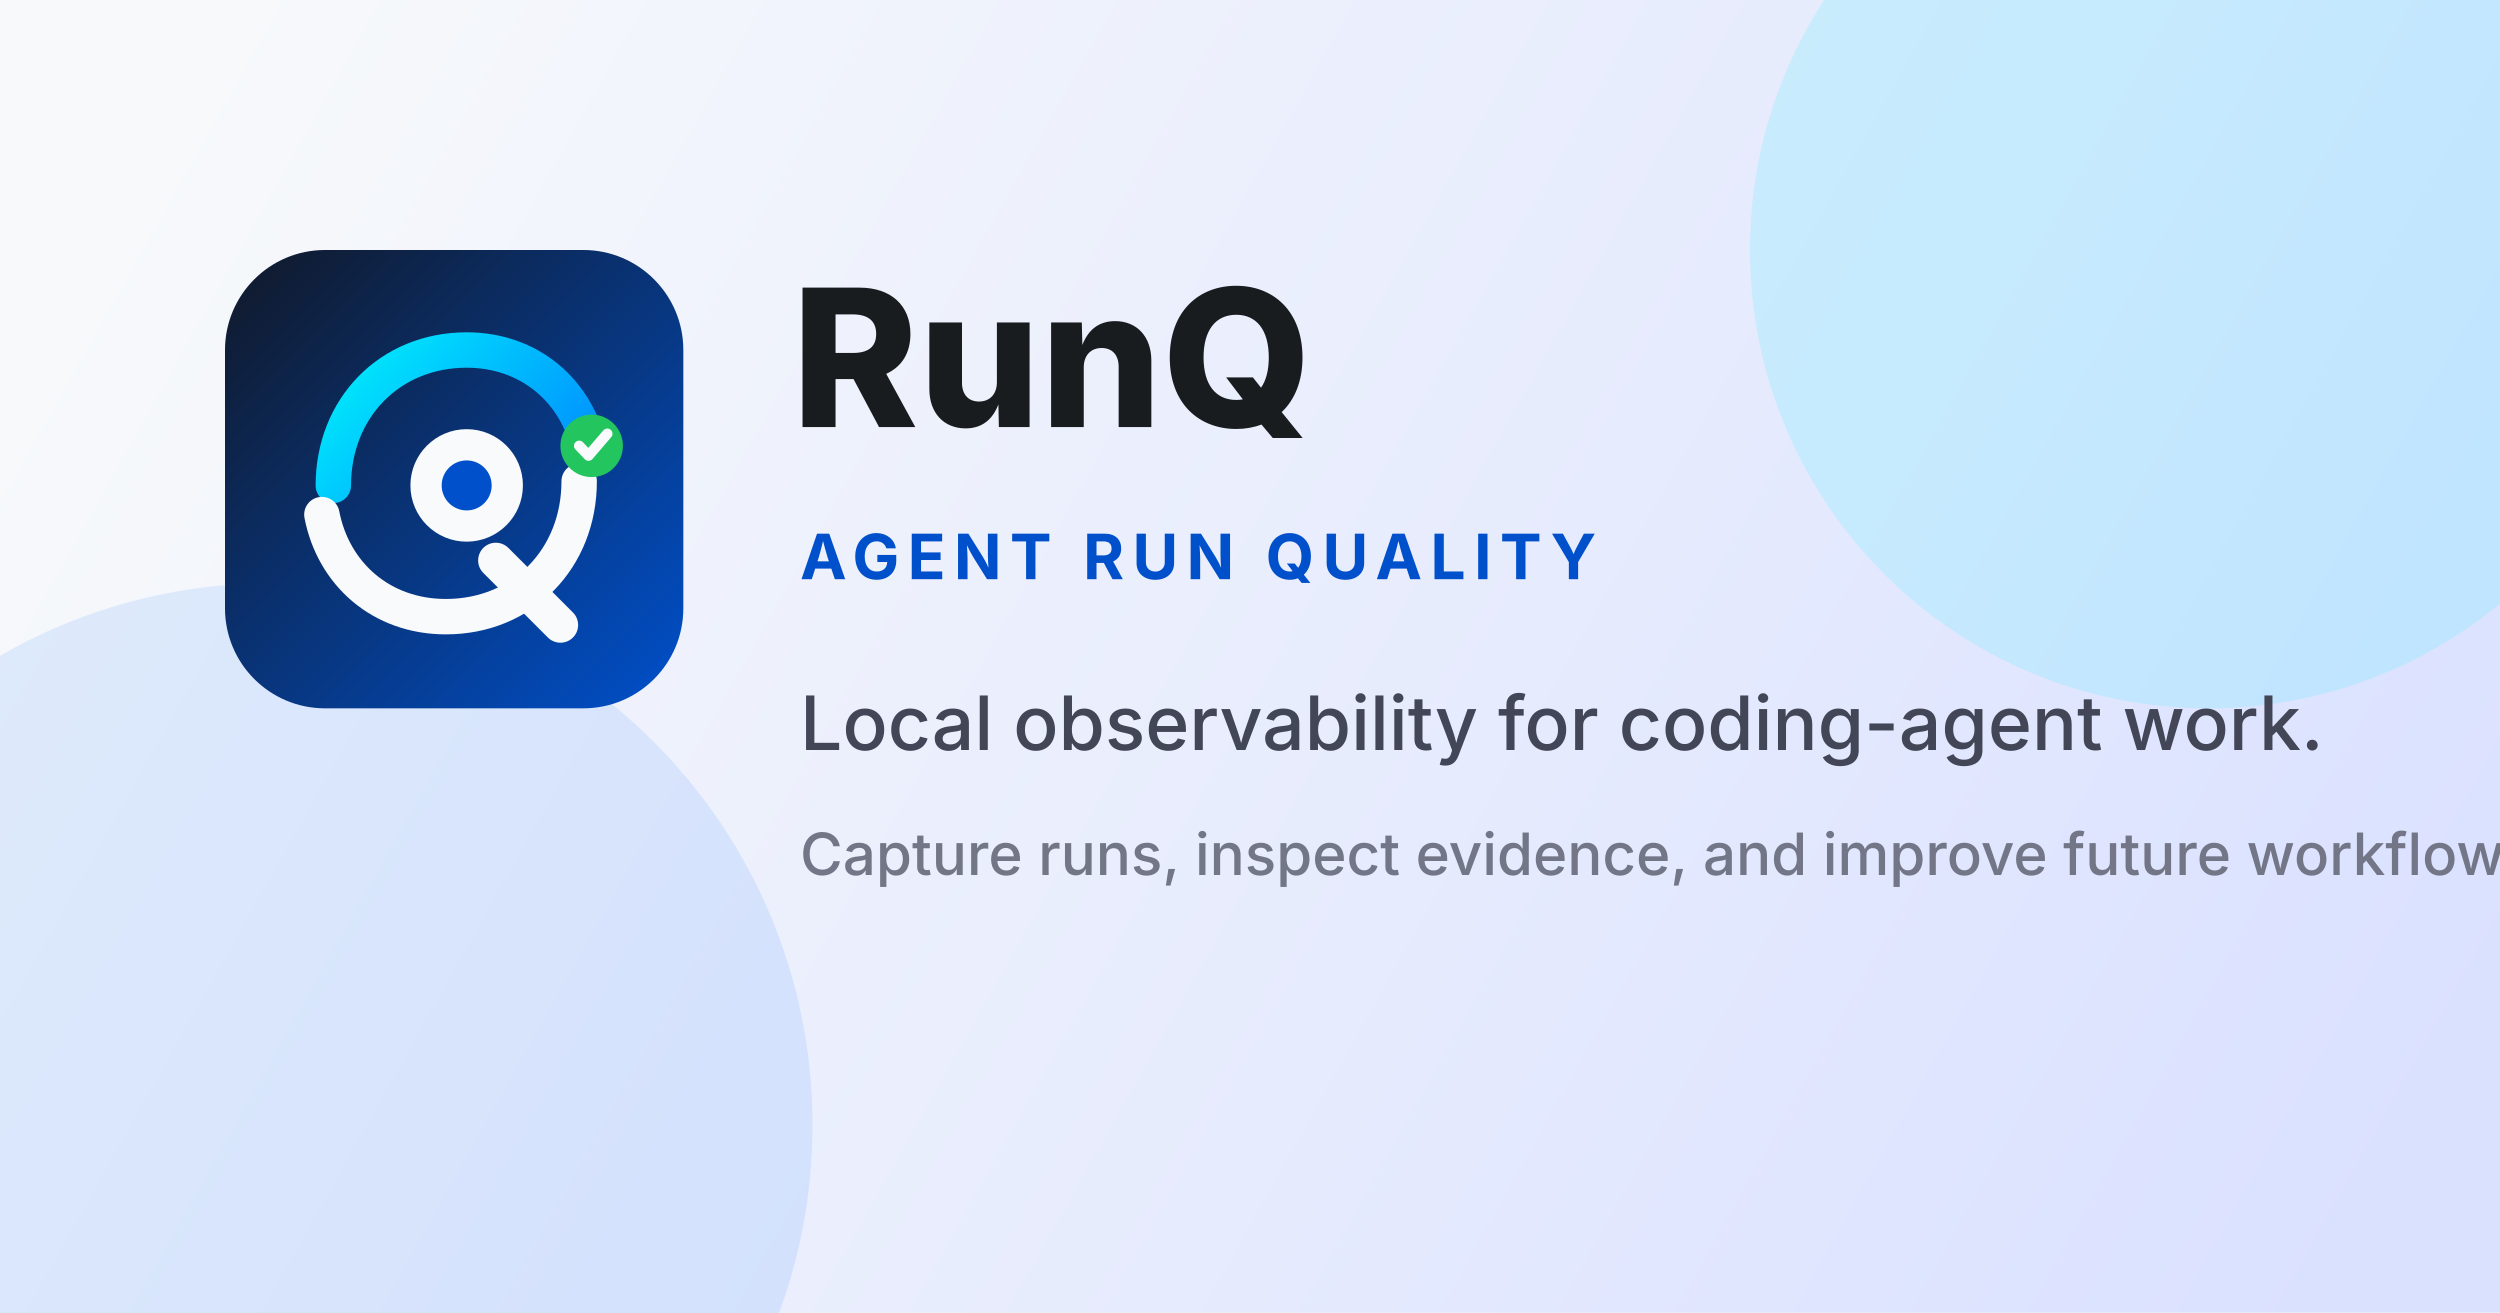
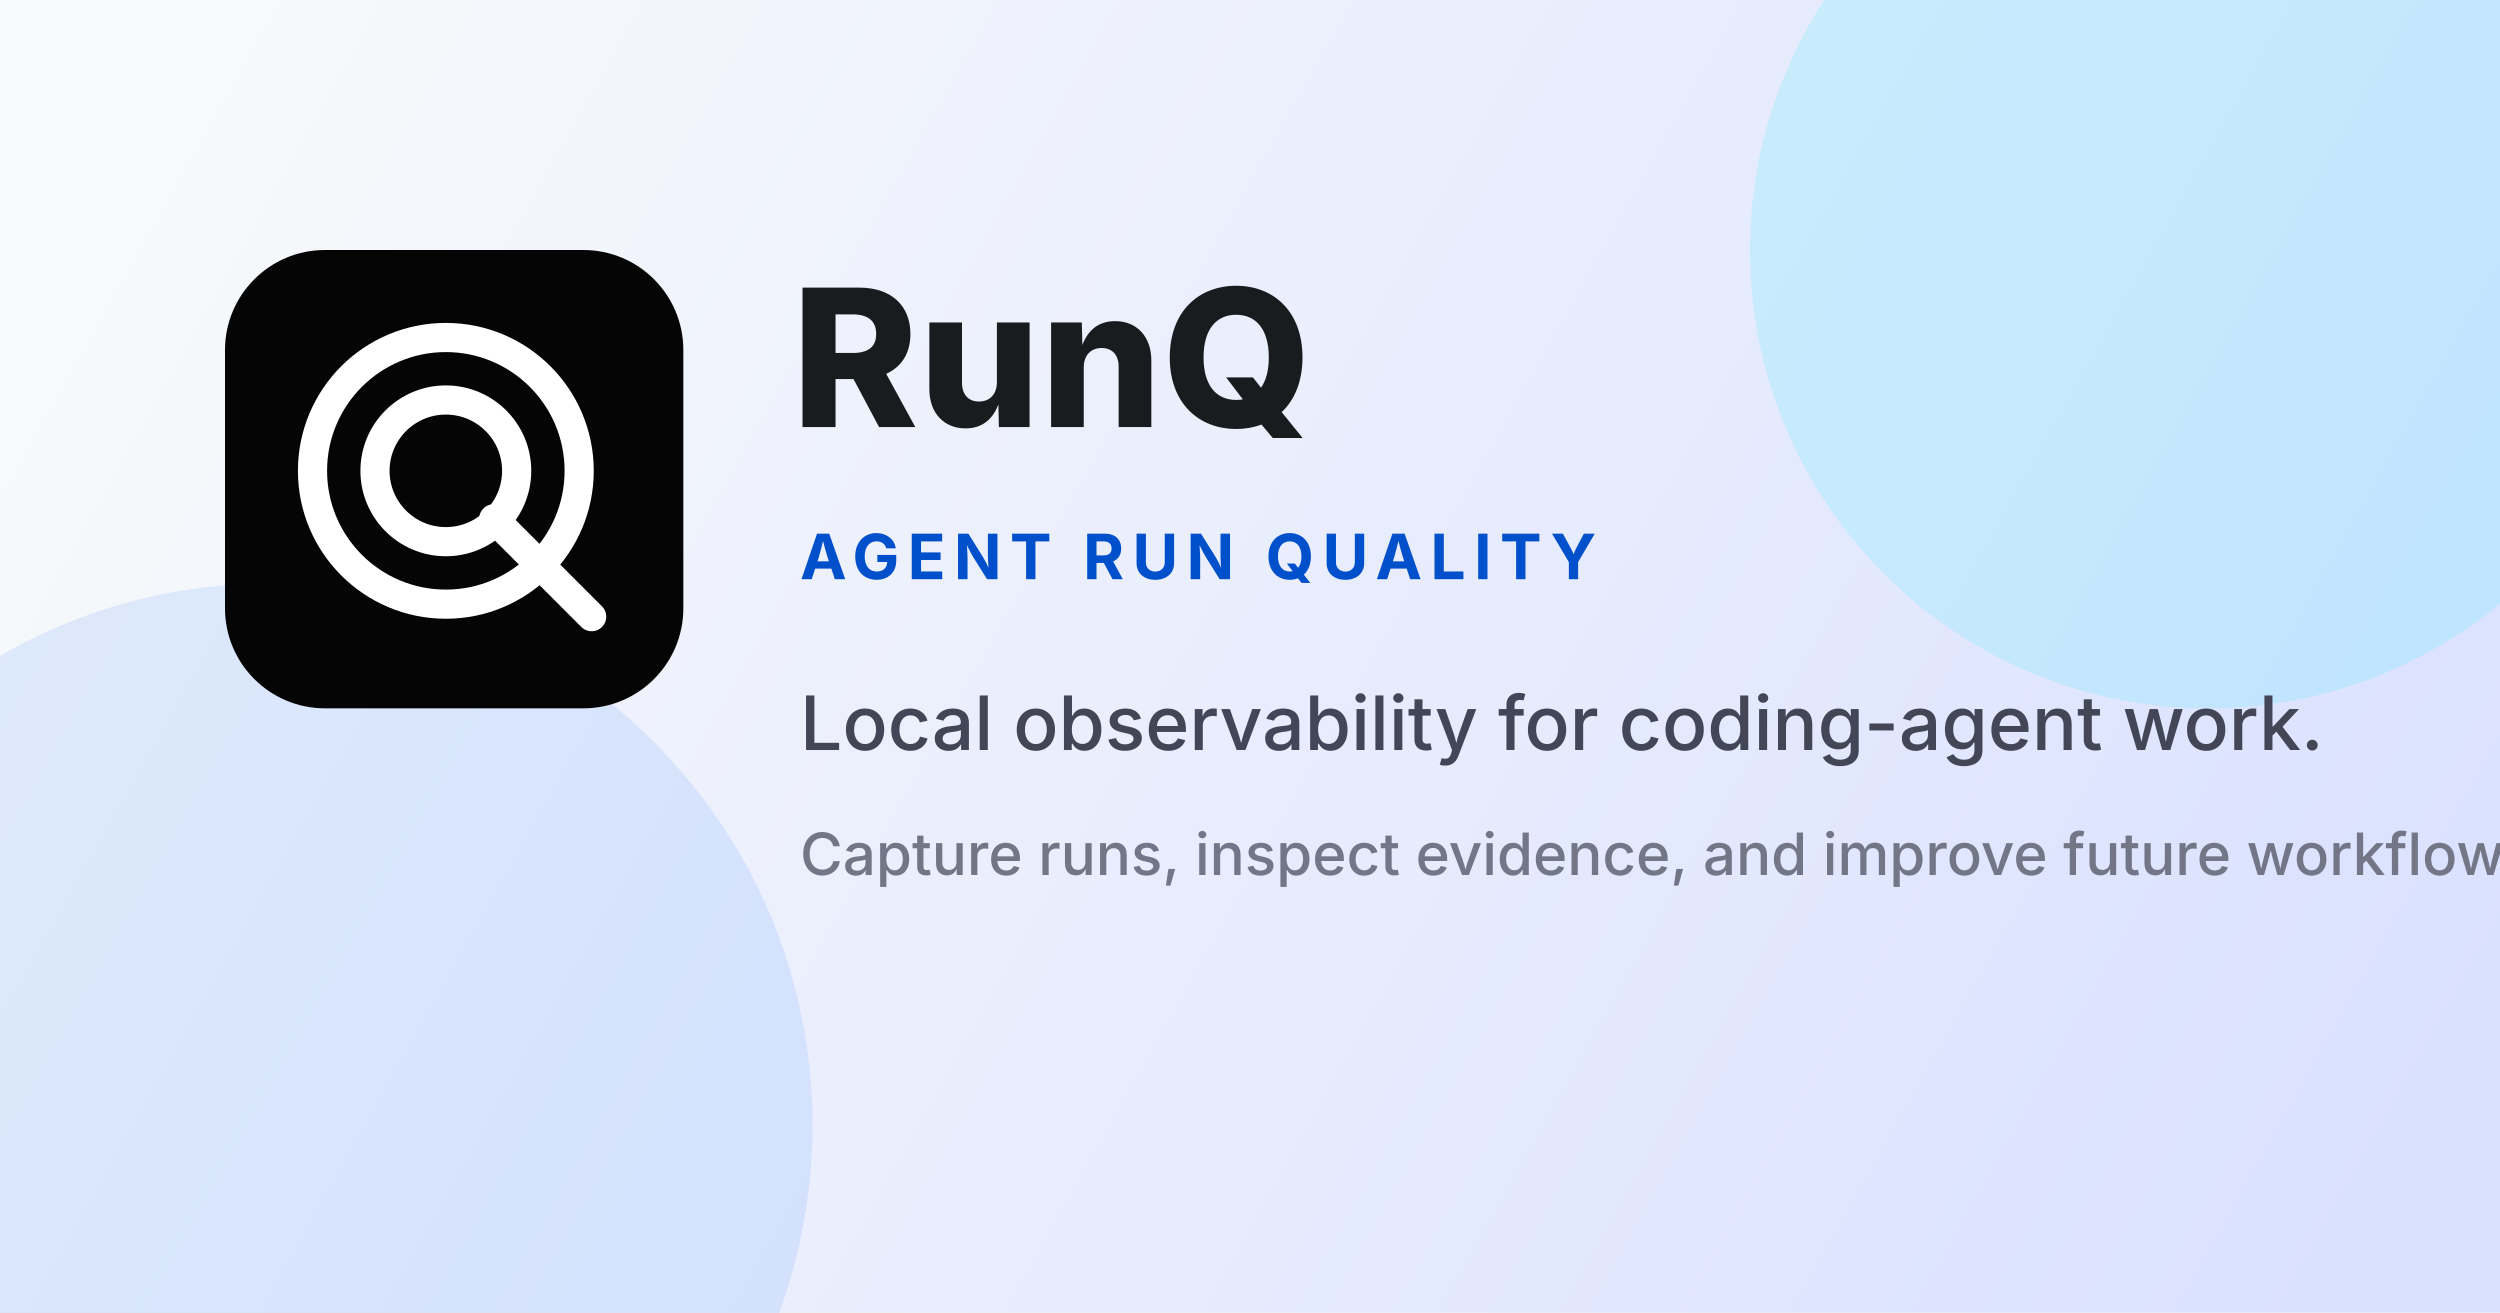
<svg xmlns="http://www.w3.org/2000/svg" width="1200" height="630" viewBox="0 0 1200 630">
  <defs>
    <linearGradient id="bg" x1="90" y1="40" x2="1120" y2="620" gradientUnits="userSpaceOnUse">
      <stop stop-color="#F7F9FB" />
      <stop offset="1" stop-color="#DAE1FF" />
    </linearGradient>
-     <linearGradient id="mark-bg" x1="0" y1="0" x2="220" y2="220" gradientUnits="userSpaceOnUse">
-       <stop stop-color="#111827" />
-       <stop offset="1" stop-color="#0050CB" />
-     </linearGradient>
-     <linearGradient id="orbit" x1="48" y1="54" x2="178" y2="174" gradientUnits="userSpaceOnUse">
-       <stop stop-color="#00EEFC" />
-       <stop offset="1" stop-color="#0066FF" />
-     </linearGradient>
  </defs>
  <rect width="1200" height="630" fill="url(#bg)" />
  <circle cx="1060" cy="120" r="220" fill="#00EEFC" opacity=".13" />
  <circle cx="130" cy="540" r="260" fill="#0066FF" opacity=".10" />
  <g transform="translate(108 120)">
-     <rect width="220" height="220" rx="48" fill="url(#mark-bg)" />
-     <path d="M52 113c0-37 27-65 64-65 30 0 53 19.5 59 48" fill="none" stroke="url(#orbit)" stroke-width="17" stroke-linecap="round" />
-     <path d="M170 111c0 37-27 65-64 65-31 0-54-20.5-59.5-49" fill="none" stroke="#F8FAFC" stroke-width="17" stroke-linecap="round" />
-     <path d="M130 149l31 31" stroke="#F8FAFC" stroke-width="17" stroke-linecap="round" />
-     <circle cx="116" cy="113" r="27" fill="#F8FAFC" />
-     <circle cx="116" cy="113" r="12" fill="#0050CB" />
-     <circle cx="176" cy="94" r="15" fill="#22C55E" />
-     <path d="M170 94l4.5 4.7 9-10.5" fill="none" stroke="#F8FAFC" stroke-width="5" stroke-linecap="round" stroke-linejoin="round" />
+     <rect width="220" height="220" rx="48" fill="#050505" />
+     <circle cx="106" cy="106" r="64" fill="none" stroke="#FFFFFF" stroke-width="14" stroke-linecap="round" />
+     <circle cx="106" cy="106" r="34" fill="none" stroke="#FFFFFF" stroke-width="14" stroke-linecap="round" />
+     <path d="M129 129L176 176" fill="none" stroke="#FFFFFF" stroke-width="14" stroke-linecap="round" />
  </g>
  <text x="380" y="205" fill="#191C1E" font-family="Inter, Arial, sans-serif" font-size="92" font-weight="800">RunQ</text>
  <text x="384" y="278" fill="#0050CB" font-family="Inter, Arial, sans-serif" font-size="30" font-weight="700" letter-spacing="4">AGENT RUN QUALITY</text>
  <text x="384" y="360" fill="#424656" font-family="Inter, Arial, sans-serif" font-size="36" font-weight="500">Local observability for coding-agent work.</text>
  <text x="384" y="420" fill="#727687" font-family="Inter, Arial, sans-serif" font-size="28" font-weight="500">Capture runs, inspect evidence, and improve future workflows.</text>
</svg>
